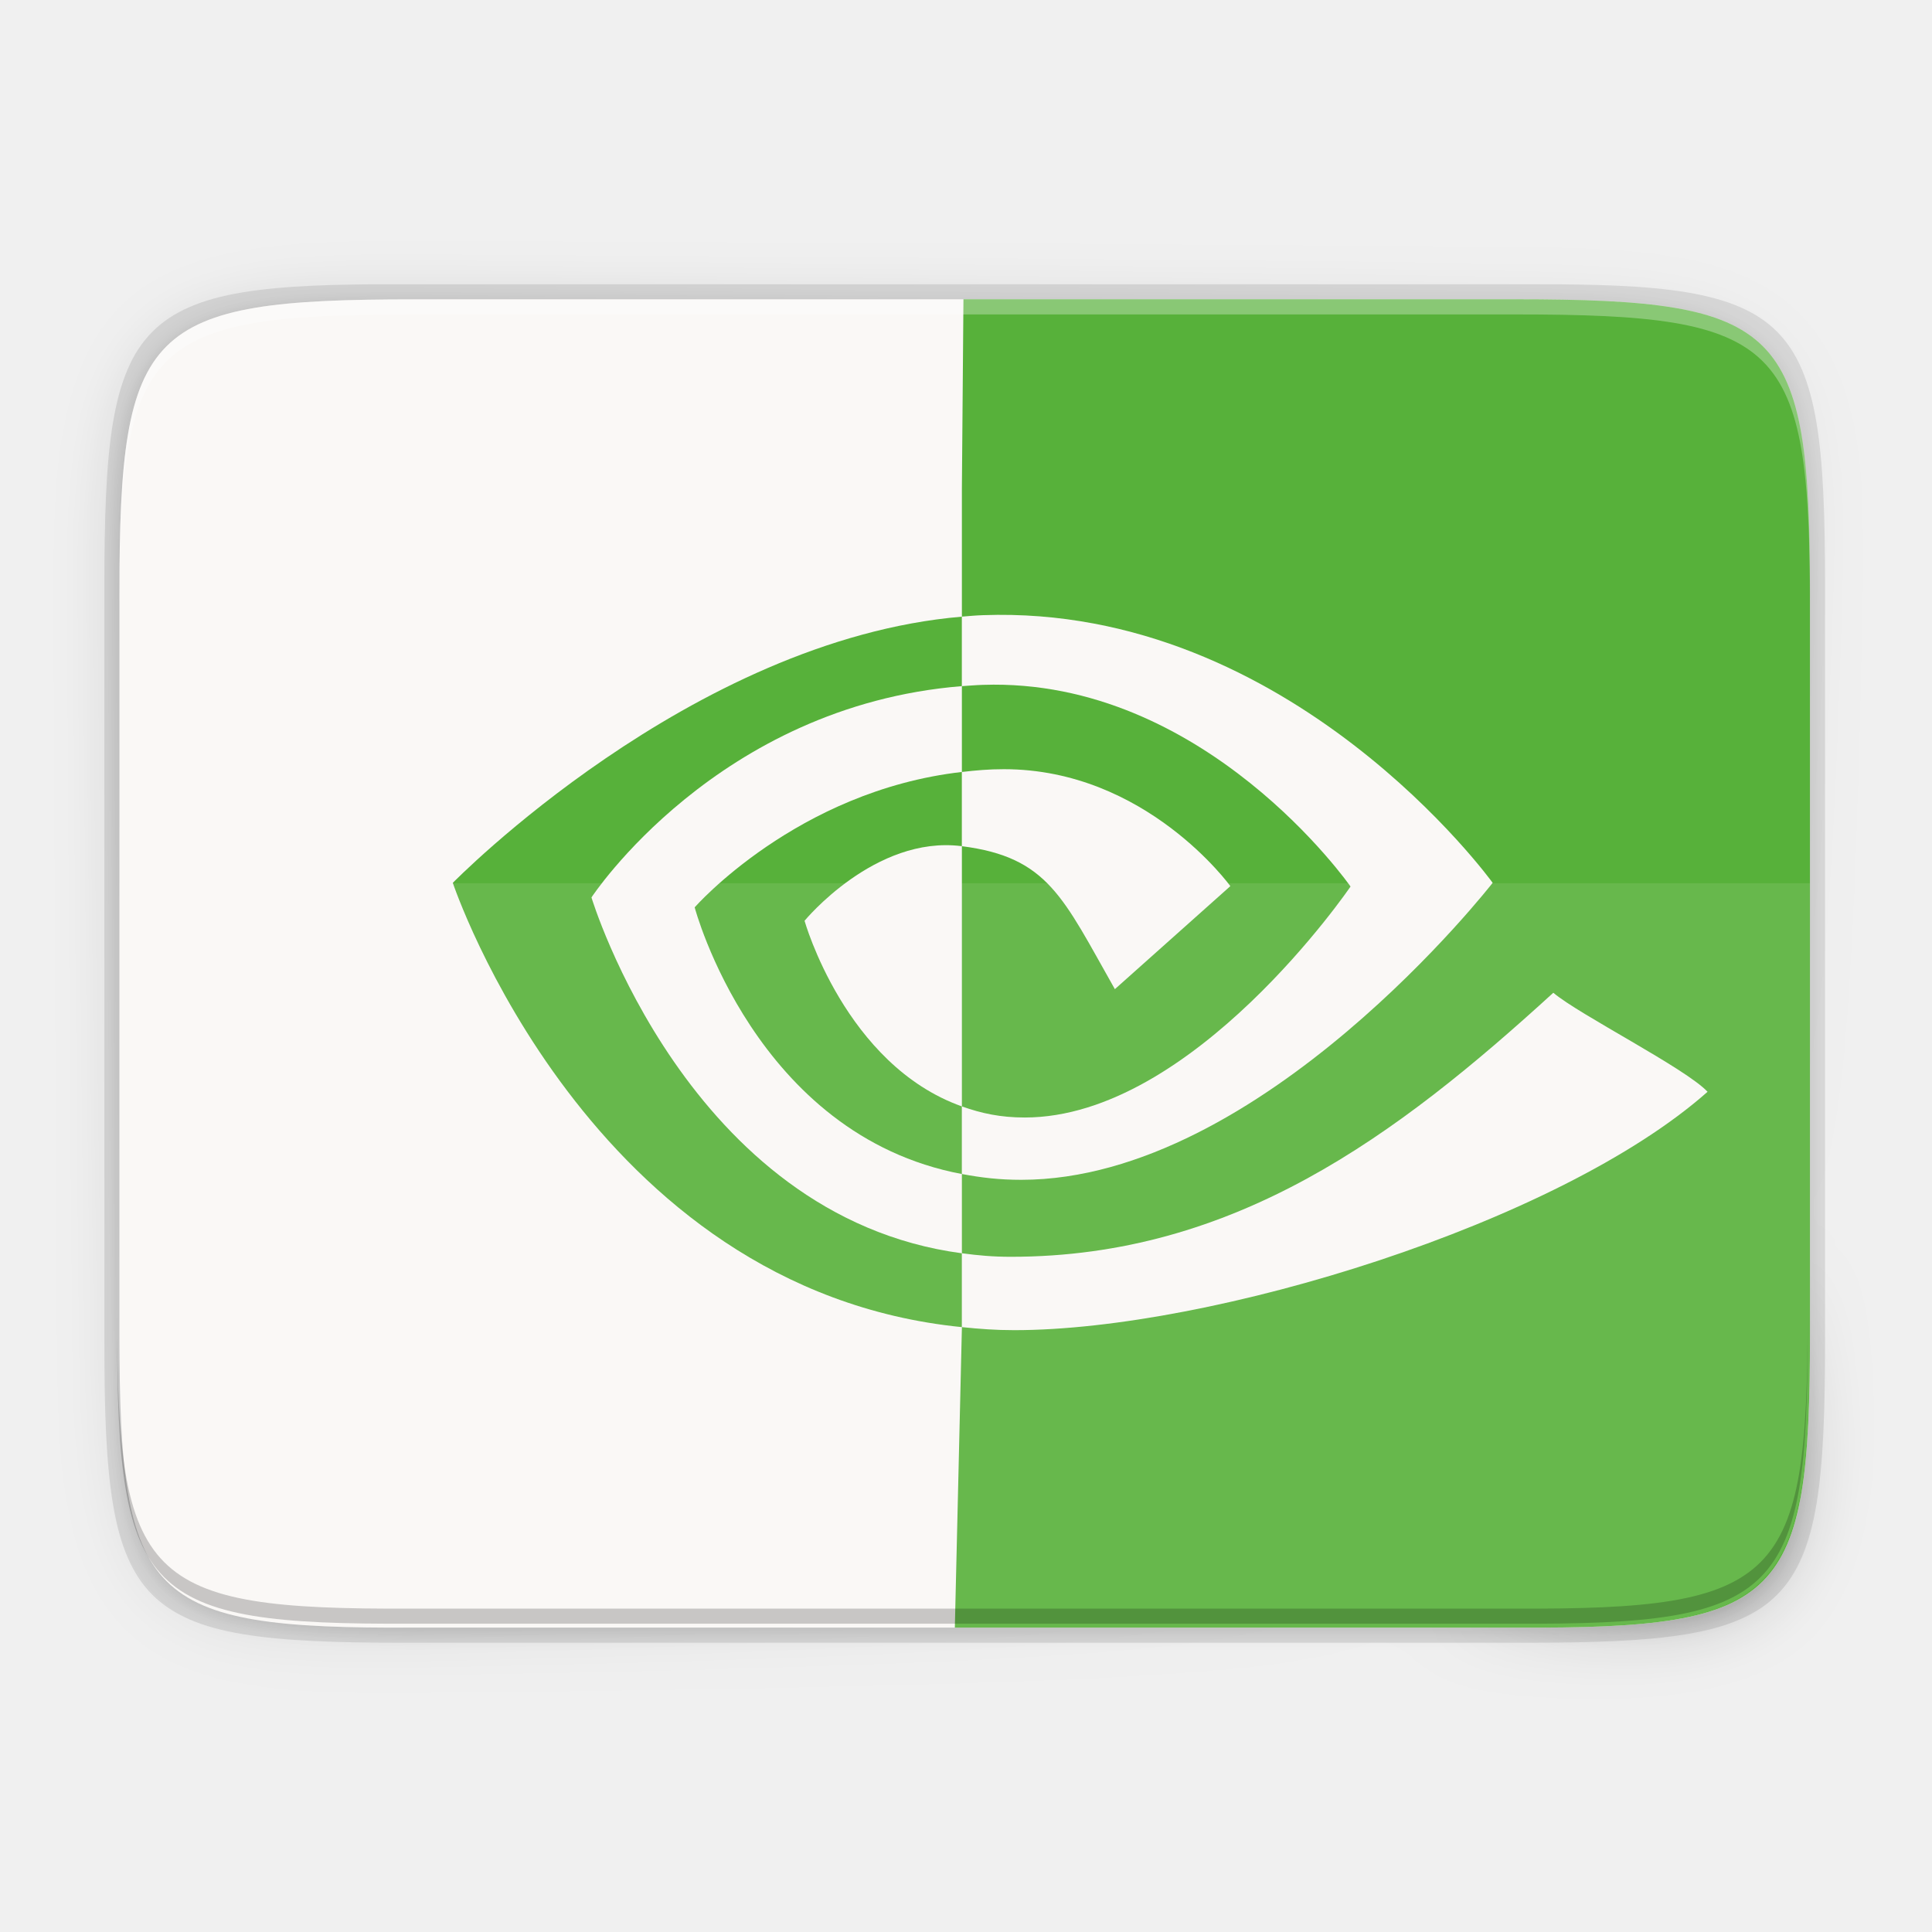
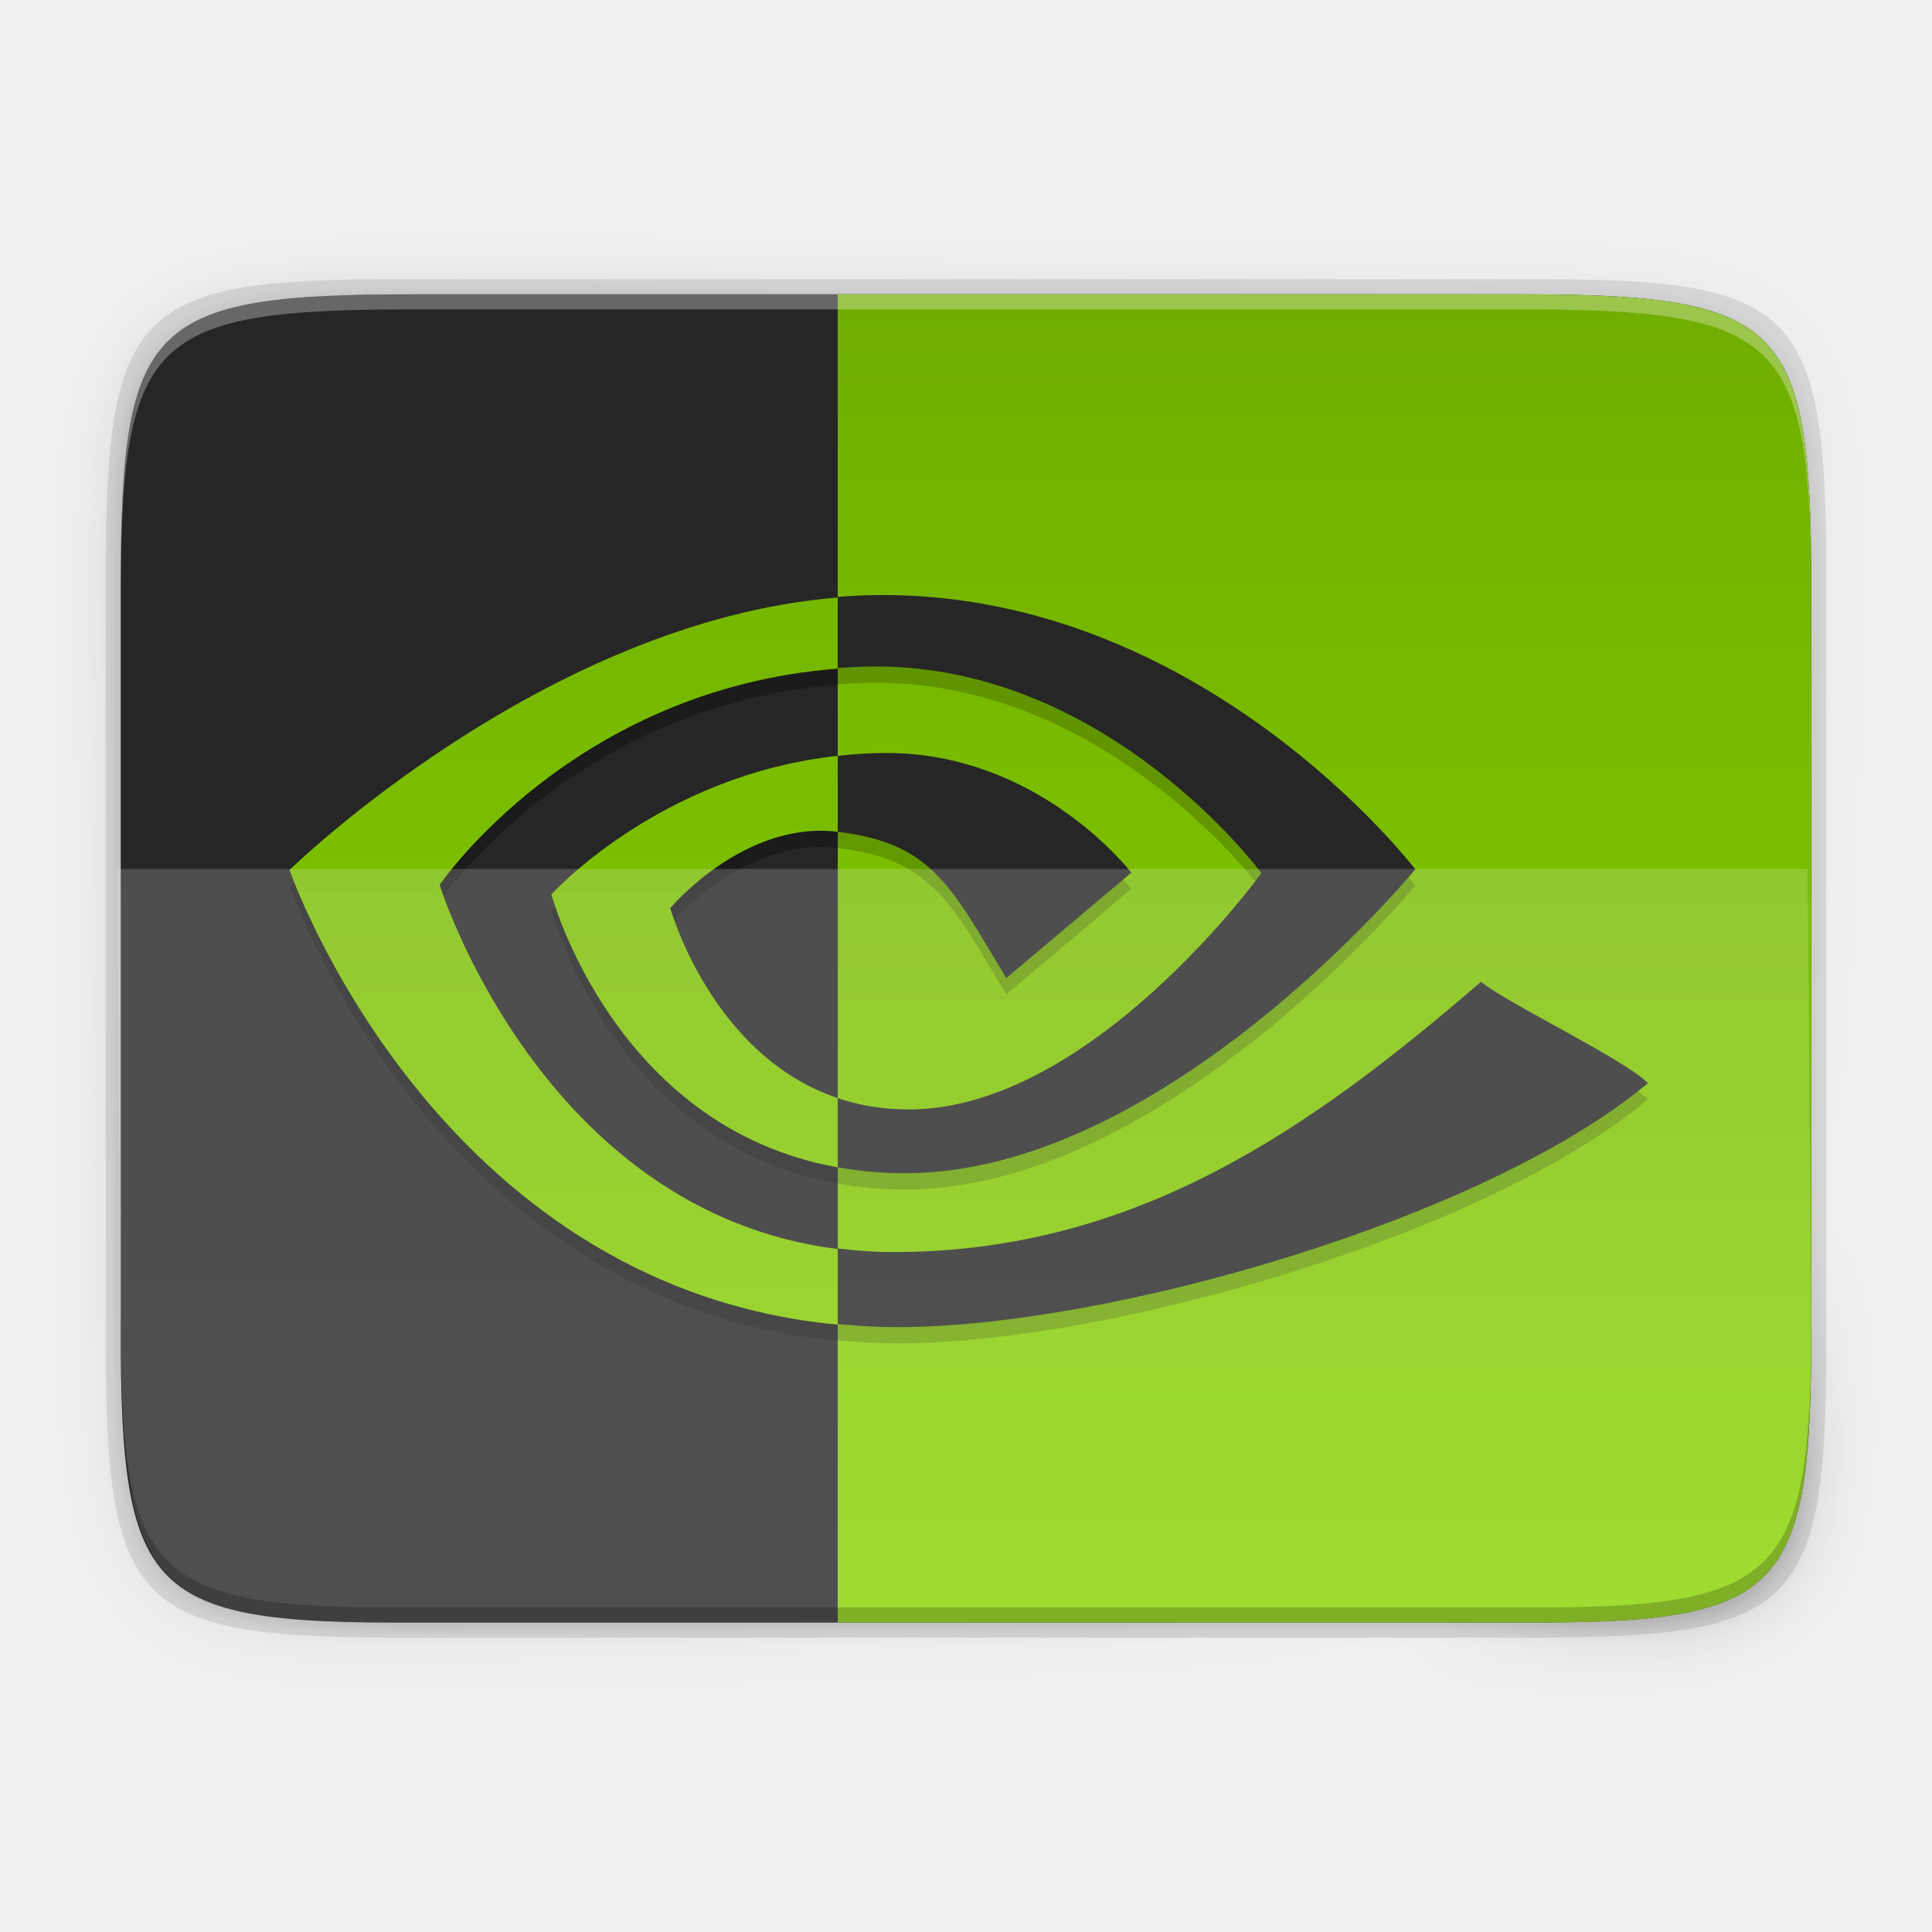
- <svg xmlns="http://www.w3.org/2000/svg" enable-background="new" height="256" viewBox="0 0 256 256" width="256" version="1.1" id="svg41" xml:space="preserve">
-   <defs id="defs45" />
+ <svg xmlns="http://www.w3.org/2000/svg" xmlns:xlink="http://www.w3.org/1999/xlink" enable-background="new" height="256" viewBox="0 0 256 256" width="256" version="1.1" id="svg41" xml:space="preserve">
+   <defs id="defs45">
+     <filter id="c-3" color-interpolation-filters="sRGB" height="1.023" width="1.029" x="-0.014" y="-0.011">
+       <feGaussianBlur stdDeviation="2.12" id="feGaussianBlur12-7" />
+     </filter>
+     <linearGradient id="a-5" gradientTransform="rotate(-90,287.9946,298)" gradientUnits="userSpaceOnUse" x1="88" x2="488" y1="88" y2="488">
+       <stop offset="0" stop-opacity=".588" id="stop2-9" />
+       <stop offset=".88" stop-opacity="0" id="stop4-2" />
+       <stop offset="1" id="stop6-2" />
+     </linearGradient>
+     <filter id="b-8" color-interpolation-filters="sRGB" height="1.091" width="1.116" x="-0.058" y="-0.045">
+       <feGaussianBlur stdDeviation="8.48" id="feGaussianBlur9-9" />
+     </filter>
+     <filter style="color-interpolation-filters:sRGB" id="filter4346-3" x="-0.014" width="1.029" y="-0.011" height="1.023">
+       <feGaussianBlur stdDeviation="2.12" id="feGaussianBlur4348-6" />
+     </filter>
+     <linearGradient xlink:href="#linearGradient4360" id="linearGradient4358-7" x1="88" y1="88" x2="488" y2="488" gradientUnits="userSpaceOnUse" gradientTransform="rotate(-90,287.9946,298)" />
+     <linearGradient id="linearGradient4360">
+       <stop id="stop4362" offset="0" style="stop-color:#000000;stop-opacity:0.588" />
+       <stop style="stop-color:#000000;stop-opacity:0" offset="0.88" id="stop4364" />
+       <stop id="stop4366" offset="1" style="stop-color:#000000;stop-opacity:1" />
+     </linearGradient>
+     <filter style="color-interpolation-filters:sRGB" id="filter4380-6" x="-0.058" width="1.116" y="-0.045" height="1.091">
+       <feGaussianBlur stdDeviation="8.48" id="feGaussianBlur4382-2" />
+     </filter>
+     <linearGradient xlink:href="#linearGradient3797-5" id="linearGradient3471" gradientUnits="userSpaceOnUse" gradientTransform="translate(-23.9973,-29)" x1="152.002" y1="246.002" x2="151.997" y2="69.003" />
+     <linearGradient id="linearGradient3797-5">
+       <stop id="stop3801" offset="0" style="stop-color:#f7f7f7;stop-opacity:1" />
+       <stop id="stop3799" offset="1" style="stop-color:#e6e6e6;stop-opacity:1" />
+     </linearGradient>
+     <linearGradient xlink:href="#linearGradient982" id="linearGradient3473" gradientUnits="userSpaceOnUse" gradientTransform="translate(-23.9973,-29)" x1="152.002" y1="246.002" x2="151.997" y2="69.003" />
+     <linearGradient id="linearGradient982">
+       <stop id="stop977" offset="0" style="stop-color:#8ad600;stop-opacity:1" />
+       <stop id="stop979" offset="1" style="stop-color:#70ad00;stop-opacity:1" />
+     </linearGradient>
+     <linearGradient id="linearGradient1148">
+       <stop id="stop1144" offset="0" style="stop-color:#ffffff;stop-opacity:1" />
+       <stop id="stop1146" offset="1" style="stop-color:#f2f2f2;stop-opacity:1" />
+     </linearGradient>
+     <linearGradient xlink:href="#linearGradient982" id="linearGradient3477" gradientUnits="userSpaceOnUse" gradientTransform="translate(-23.9973,-29)" x1="135" y1="244" x2="135" y2="68" />
+   </defs>
  <linearGradient id="a" gradientTransform="matrix(0 -1 1 0 -10.0054 585.9946)" gradientUnits="userSpaceOnUse" x1="88" x2="488" y1="88" y2="488">
    <stop offset="0" stop-opacity=".588" id="stop2" />
    <stop offset=".88" stop-opacity="0" id="stop4" />
    <stop offset="1" id="stop6" />
  </linearGradient>
  <filter id="b" color-interpolation-filters="sRGB" height="1.091" width="1.116" x="-0.058" y="-0.045">
    <feGaussianBlur stdDeviation="8.48" id="feGaussianBlur9" />
  </filter>
  <filter id="c" color-interpolation-filters="sRGB" height="1.023" width="1.029" x="-0.014" y="-0.011">
    <feGaussianBlur stdDeviation="2.12" id="feGaussianBlur12" />
  </filter>
-   <path d="m189.843 74c-70.593 0-78.189 7.251-77.843 77.987v146.013 146.013c-.346 70.736 7.25 77.987 77.843 77.987h196.314c70.593 0 76.007-7.274 77.843-77.987v-146.013-146.013c0-70.737-7.25-77.987-77.843-77.987z" filter="url(#c)" opacity=".1" transform="matrix(0 .5 -.5 0 276.8252 -15.32815)" id="path15" />
-   <path d="m189.843 74c-70.593 0-78.189 7.251-77.843 77.987v146.013 146.013c-.346 70.736 7.25 77.987 77.843 77.987h196.314c70.593 0 77.843-7.25 77.843-77.987v-146.013-146.013c0-70.737-7.25-77.987-77.843-77.987z" fill="url(#a)" filter="url(#b)" opacity=".3" transform="matrix(0 .5 -.5 0 276.8252 -15.32815)" id="path17" />
-   <path d="m241.83 77.478c0-36.099-3.69-39.983-39.69-39.806h-74.31-74.31c-36-.177-39.69 3.707-39.69 39.806v100.387c0 36.099 3.69 39.806 39.69 39.806h74.31 74.31c36 0 39.69-3.707 39.69-39.806z" opacity=".1" id="path19" />
-   <path d="m239.825 176.745c0 35.297-3.625 39.095-38.994 38.922h-73.006-73.006c-35.368.173-38.994-3.625-38.994-38.922v-98.157c0-35.297 3.625-38.922 38.994-38.922h73.006 73.006c35.369 0 38.994 3.625 38.994 38.922z" fill="#46a926" id="path21" style="fill:#faf8f6;fill-opacity:1" />
-   <g fill="#262626" id="g31" style="fill:#57b13a;fill-opacity:1">
-     <path d="m127.455 146.604c-15.464-5.496-20.848-24.596-20.848-24.596s9.327-11.346 20.807-9.889c.013 0 .022.004.035.004v-9.834c-21.874 2.503-35.402 17.938-35.402 17.938s7.972 30.164 35.402 35.338v-8.961z" id="path23" style="fill:#57b13a;fill-opacity:1" />
-     <path d="m130.271 90.746c-1.075.036-1.772.107-2.816.172v11.371c1.923-.217 3.525-.368 5.572-.367 18.83 0 30 15.496 30 15.496l-15.301 13.65c-6.88-12.133-8.827-17.48-20.271-18.943v34.479.002c2.594.923 5.12 1.469 8.334 1.469 22.334 0 43.164-30.605 43.164-30.605 0 0-19.286-27.699-48.682-26.723z" id="path25" style="fill:#57b13a;fill-opacity:1" />
-     <path d="m127.449 81.711c-35.956 3.055-67.449 35.271-67.449 35.271s17.992 53.931 67.449 58.869v-9.785c-36.291-4.837-49.074-47.143-49.076-47.15.004-.007 16.618-25.375 49.076-28z" id="path27" style="fill:#57b13a;fill-opacity:1" />
-     <path d="m126.521 215.666h1.305 73.006c4.421.022 8.346-.018 11.83-.174s6.527-.429 9.184-.871c2.657-.442 4.928-1.052 6.867-1.887.97-.417 1.855-.89 2.666-1.426.811-.536 1.547-1.135 2.213-1.803s1.262-1.404 1.797-2.217c.535-.813 1.007-1.7 1.424-2.672.834-1.943 1.448-4.217 1.895-6.875.446-2.658.724-5.702.893-9.184.168-3.482.227-7.402.227-11.814v-98.156c0-4.412-.058-8.33-.227-11.807s-.446-6.514-.893-9.166c-.446-2.652-1.06-4.918-1.895-6.854-.417-.968-.889-1.853-1.424-2.662-.535-.81-1.131-1.544-1.797-2.209-.666-.665-1.402-1.261-2.213-1.795-.811-.534-1.696-1.005-2.666-1.422-1.939-.833-4.21-1.443-6.867-1.889s-5.7-.726-9.184-.895-7.409-.225-11.83-.225h-73.006-.164l-.207 25.062v16.982c1.055-.085 1.755-.157 2.816-.195 40.878-1.458 67.514 35.467 67.514 35.467s-30.59 39.352-62.461 39.352c-2.921 0-5.301-.286-7.869-.768v10.5c2.196.294 4.118.469 6.494.469 29.658 0 51.105-16.023 71.873-34.986 3.443 2.917 17.54 10.015 20.438 13.121-19.746 17.489-65.766 31.586-91.855 31.586-2.515 0-4.573-.16-6.947-.402z" id="path29" style="fill:#57b13a;fill-opacity:1" />
-   </g>
-   <path d="m54.818 39.667c-35.369 0-38.992 3.623-38.992 38.92v98.158c0 .088.002.162.002.25v-96.41c-0-35.297 3.626-38.922 38.994-38.922h73.006 73.006c35.28 0 38.974 3.621 38.992 38.672v-1.748c0-35.297-3.626-38.92-38.994-38.92h-73.006z" fill="#fff" opacity=".3" id="path33" />
-   <path d="m15.826 117.034v58.643c0 36.265 3.624 40.168 38.992 39.99h73.008 73.006c35.368.178 38.994-3.725 38.994-39.99v-58.643z" fill="#fff" opacity=".05" id="path35" />
-   <path d="m15.826 117.034v58.643c0 36.265 3.624 40.168 38.992 39.99h73.008 73.006c35.368.178 38.994-3.725 38.994-39.99v-58.643z" fill="#fff" opacity=".05" id="path37" />
-   <path d="m15.521 174.224v2c0 35.297 3.624 39.095 38.992 38.922h73.008 73.006c35.368.173 38.994-3.625 38.994-38.922v-2c0 35.297-3.626 39.095-38.994 38.922h-73.006-73.008c-35.368.173-38.992-3.625-38.992-38.922z" opacity=".2" id="path39" />
+   <path style="color:#000000;display:inline;overflow:visible;visibility:visible;opacity:0.1;fill:#000000;fill-opacity:1;fill-rule:nonzero;stroke:none;stroke-width:2;marker:none;filter:url(#filter4346-3);enable-background:accumulate" d="M 189.843,74 C 119.25,74 111.654,81.251 112,151.987 V 298 444.013 C 111.654,514.749 119.25,522 189.843,522 H 386.157 C 456.75,522 462.163,514.726 464,444.013 V 298 151.987 C 464,81.25 456.75,74 386.157,74 Z" id="rect4158-9-3" transform="matrix(0,0.5,-0.5,0,277,-15.99731)" />
+   <path id="path4350-6" d="M 189.843,74 C 119.25,74 111.654,81.251 112,151.987 V 298 444.013 C 111.654,514.749 119.25,522 189.843,522 H 386.157 C 456.75,522 464,514.75 464,444.013 V 298 151.987 C 464,81.25 456.75,74 386.157,74 Z" style="color:#000000;display:inline;overflow:visible;visibility:visible;opacity:0.3;fill:url(#linearGradient4358-7);fill-opacity:1;fill-rule:nonzero;stroke:none;stroke-width:2;marker:none;filter:url(#filter4380-6);enable-background:accumulate" transform="matrix(0,0.5,-0.5,0,277,-15.99731)" />
+   <path style="color:#000000;display:inline;overflow:visible;visibility:visible;opacity:0.1;fill:#000000;fill-opacity:1;fill-rule:nonzero;stroke:none;stroke-width:1.02;marker:none;enable-background:accumulate" d="m 242.005,76.809 c 0,-36.099 -3.69,-39.983 -39.69,-39.806 H 128.005 53.695 c -36,-0.177 -39.69,3.707 -39.69,39.806 V 177.196 c 0,36.099 3.69,39.806 39.69,39.806 h 74.31 74.31 c 36,0 39.69,-3.707 39.69,-39.806 z" id="rect4158-7-0" />
+   <path style="color:#000000;display:inline;overflow:visible;visibility:visible;fill:#262626;fill-opacity:1;fill-rule:nonzero;stroke:none;stroke-width:1;marker:none;enable-background:accumulate" d="m 240,176.076 c 0,35.297 -3.625,39.095 -38.994,38.922 H 128 54.994 c -35.368,0.173 -38.994,-3.625 -38.994,-38.922 V 77.919 c 0,-35.297 3.625,-38.922 38.994,-38.922 H 128 201.006 C 236.375,38.997 240,42.622 240,77.919 Z" id="rect4158-62" />
+   <path id="path965-6" style="color:#000000;display:inline;overflow:visible;visibility:visible;fill:url(#linearGradient3473);fill-opacity:1;fill-rule:nonzero;stroke:none;stroke-width:1;marker:none;enable-background:accumulate" d="M 111.003,38.998 V 214.998 h 90.004 c 35.368,0.173 38.994,-3.625 38.994,-38.922 V 77.918 c 0,-35.297 -3.626,-38.92 -38.994,-38.92 z" />
+   <path id="path969-1" style="display:inline;opacity:0.2;fill:#000000;fill-opacity:1;fill-rule:nonzero;stroke-width:0;stroke-linecap:butt;stroke-linejoin:miter;stroke-miterlimit:10;enable-background:new" d="m 111.003,81.245 c 1.143,-0.088 2.285,-0.163 3.434,-0.202 44.258,-1.492 73.096,36.299 73.096,36.299 0,0 -33.121,40.274 -67.627,40.274 -3.162,0 -6.123,-0.293 -8.904,-0.785 l 4.7e-4,10.746 c 2.378,0.302 4.843,0.48 7.416,0.48 32.11,0 55.331,-16.398 77.817,-35.807 3.728,2.986 18.99,10.248 22.128,13.429 -21.379,17.899 -71.205,32.327 -99.452,32.327 -2.723,0 -5.337,-0.165 -7.908,-0.412 z m 4.918,9.22 c -0.492,0.002 -0.986,0.01 -1.483,0.026 -1.164,0.037 -2.303,0.098 -3.434,0.177 v 11.638 c 2.081,-0.223 4.202,-0.379 6.42,-0.379 20.386,0 32.48,15.861 32.48,15.861 l -16.567,13.97 c -7.449,-12.417 -9.942,-17.89 -22.332,-19.387 v 35.288 c 2.808,0.944 5.928,1.503 9.408,1.503 24.181,0 46.733,-31.322 46.733,-31.322 0,0 -20.234,-27.471 -51.223,-27.375 z" />
+   <path id="path971-8" style="display:inline;opacity:0.3;fill:#000000;fill-opacity:1;fill-rule:nonzero;stroke-width:0;stroke-linecap:butt;stroke-linejoin:miter;stroke-miterlimit:10;enable-background:new" d="m 111.003,81.329 c -38.929,3.126 -72.641,36.098 -72.641,36.098 0,0 19.094,55.196 72.641,60.25 V 167.661 C 71.707,162.717 58.253,119.409 58.253,119.409 c 0,0 17.603,-25.972 52.75,-28.658 z m 0,20.977 c -23.683,2.561 -37.941,18.357 -37.941,18.357 0,0 8.243,30.873 37.941,36.168 v -9.172 -0.002 C 94.259,142.032 88.817,122.484 88.817,122.484 c 0,0 9.711,-11.611 22.141,-10.119 0.015,0 0.027,0.006 0.045,0.006 z" />
+   <path id="path845-7" style="fill:#262626;fill-opacity:1;fill-rule:nonzero;stroke-width:0;stroke-linecap:butt;stroke-linejoin:miter;stroke-miterlimit:10" d="m 111.003,79.091 c 1.143,-0.088 2.285,-0.163 3.434,-0.202 44.258,-1.492 73.096,36.299 73.096,36.299 0,0 -33.121,40.274 -67.627,40.274 -3.162,0 -6.123,-0.293 -8.904,-0.785 l 4.7e-4,10.746 c 2.378,0.302 4.843,0.48 7.416,0.48 32.11,0 55.331,-16.398 77.817,-35.807 3.728,2.986 18.99,10.248 22.128,13.429 -21.379,17.899 -71.205,32.327 -99.452,32.327 -2.723,0 -5.337,-0.165 -7.908,-0.412 z m 4.918,9.22 c -0.492,0.002 -0.986,0.01 -1.483,0.026 -1.164,0.037 -2.303,0.098 -3.434,0.177 v 11.638 c 2.081,-0.223 4.202,-0.379 6.42,-0.379 20.386,0 32.48,15.861 32.48,15.861 l -16.567,13.97 c -7.449,-12.417 -9.942,-17.89 -22.332,-19.387 v 35.288 c 2.808,0.944 5.928,1.503 9.408,1.503 24.181,0 46.733,-31.322 46.733,-31.322 0,0 -20.234,-27.471 -51.223,-27.375 z" />
+   <path id="path6-9" style="fill:url(#linearGradient3477);fill-opacity:1;fill-rule:nonzero;stroke-width:0;stroke-linecap:butt;stroke-linejoin:miter;stroke-miterlimit:10" d="m 111.003,79.176 c -38.929,3.126 -72.641,36.098 -72.641,36.098 0,0 19.094,55.196 72.641,60.25 v -10.016 c -39.296,-4.944 -52.75,-48.252 -52.75,-48.252 0,0 17.603,-25.972 52.75,-28.658 z m 0,20.977 c -23.683,2.561 -37.941,18.357 -37.941,18.357 0,0 8.243,30.873 37.941,36.168 v -9.172 -0.002 c -16.744,-5.626 -22.186,-25.174 -22.186,-25.174 0,0 9.711,-11.611 22.141,-10.119 0.015,0 0.027,0.006 0.045,0.006 z" />
+   <path id="path1027-2" style="color:#000000;display:inline;overflow:visible;visibility:visible;opacity:0.2;fill:url(#linearGradient3471);fill-opacity:1;fill-rule:nonzero;stroke:none;stroke-width:1;marker:none;enable-background:accumulate" d="m 15.503,115.148 0.498,60.928 c 0.289,35.296 3.624,39.095 38.992,38.922 h 73.008 73.006 c 35.368,0.173 38.994,-3.625 38.994,-38.922 l -0.498,-60.928 z" />
+   <path style="color:#000000;display:inline;overflow:visible;visibility:visible;opacity:0.3;fill:#ffffff;fill-opacity:1;fill-rule:nonzero;stroke:none;stroke-width:1;marker:none;enable-background:accumulate" d="m 54.993,38.998 c -35.369,0 -38.992,3.623 -38.992,38.92 v 98.158 c 0,0.088 0.002,0.162 0.002,0.25 V 79.916 c -5e-5,-35.297 3.626,-38.922 38.994,-38.922 h 73.006 73.006 c 35.28,0 38.974,3.621 38.992,38.672 v -1.748 c 0,-35.297 -3.626,-38.92 -38.994,-38.92 h -73.006 z" id="rect4158-78-0" />
+   <path style="color:#000000;display:inline;overflow:visible;visibility:visible;opacity:0.2;fill:#000000;fill-opacity:1;fill-rule:nonzero;stroke:none;stroke-width:1;marker:none;enable-background:accumulate" d="m 16.001,174.076 v 2 c 0,35.297 3.624,39.095 38.992,38.922 h 73.008 73.006 c 35.368,0.173 38.994,-3.625 38.994,-38.922 v -2 c 0,35.297 -3.626,39.095 -38.994,38.922 H 128.001 54.993 c -35.368,0.173 -38.992,-3.625 -38.992,-38.922 z" id="rect4158-6-2" />
</svg>
